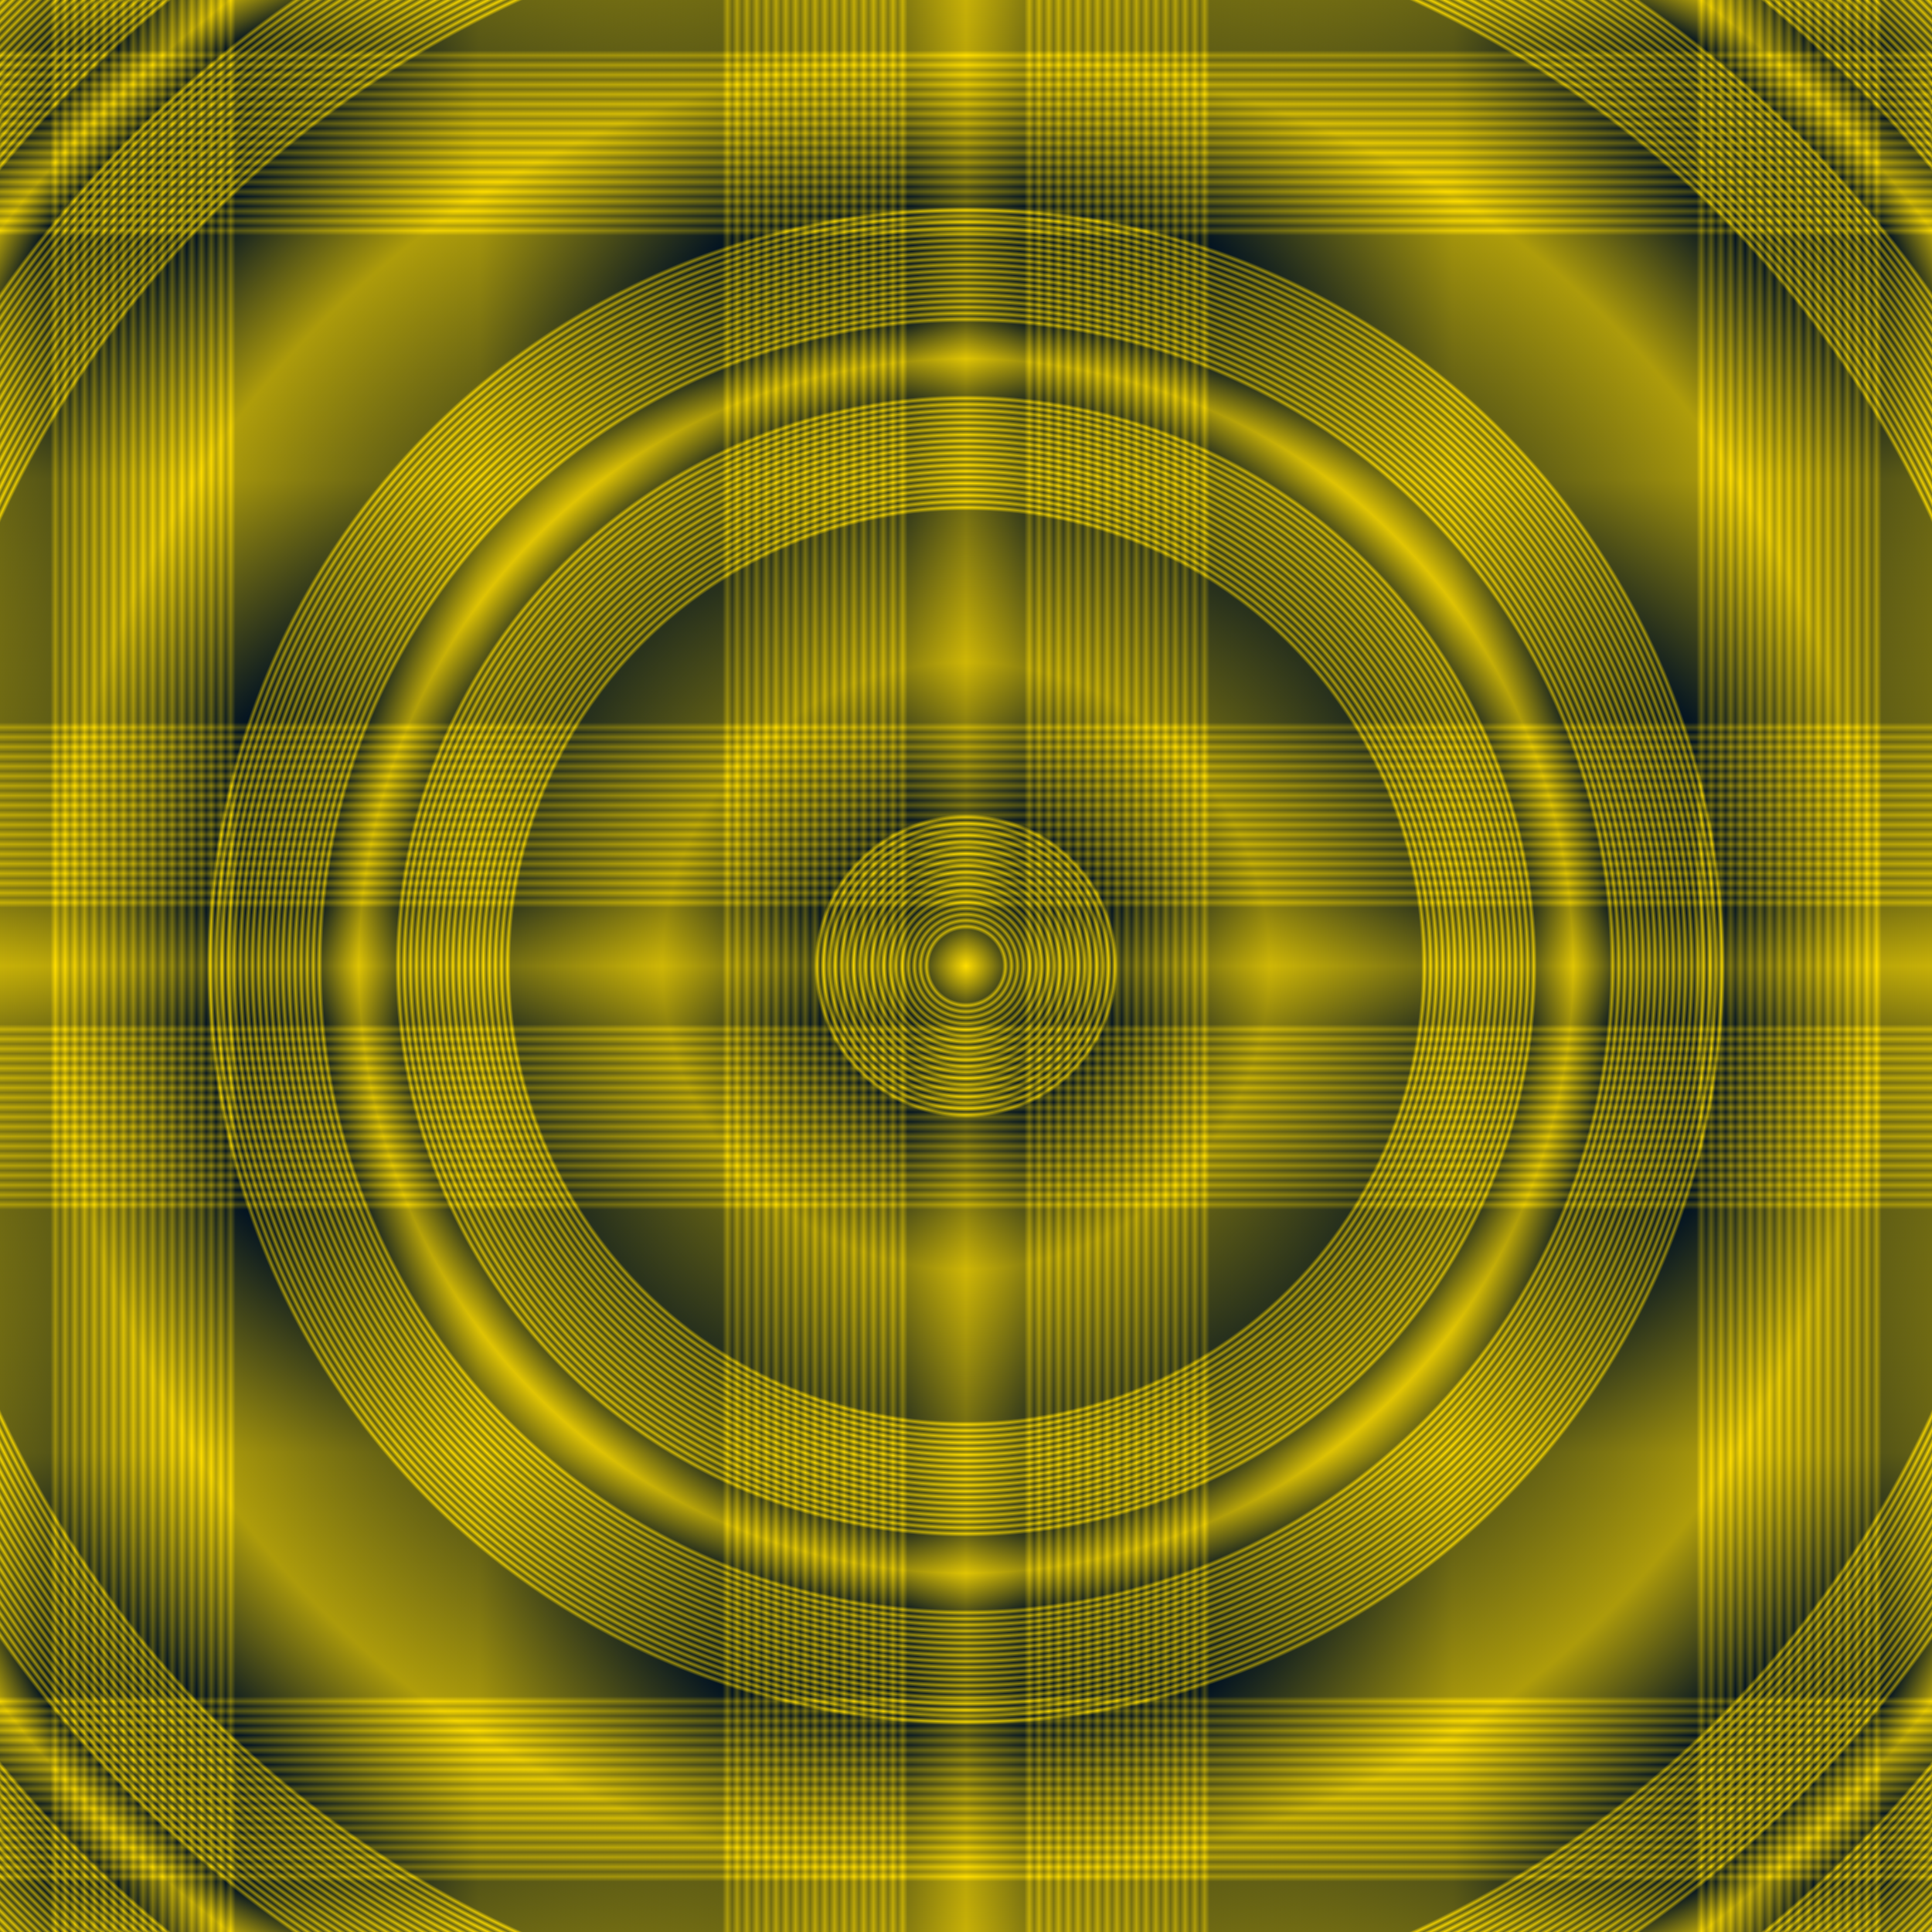
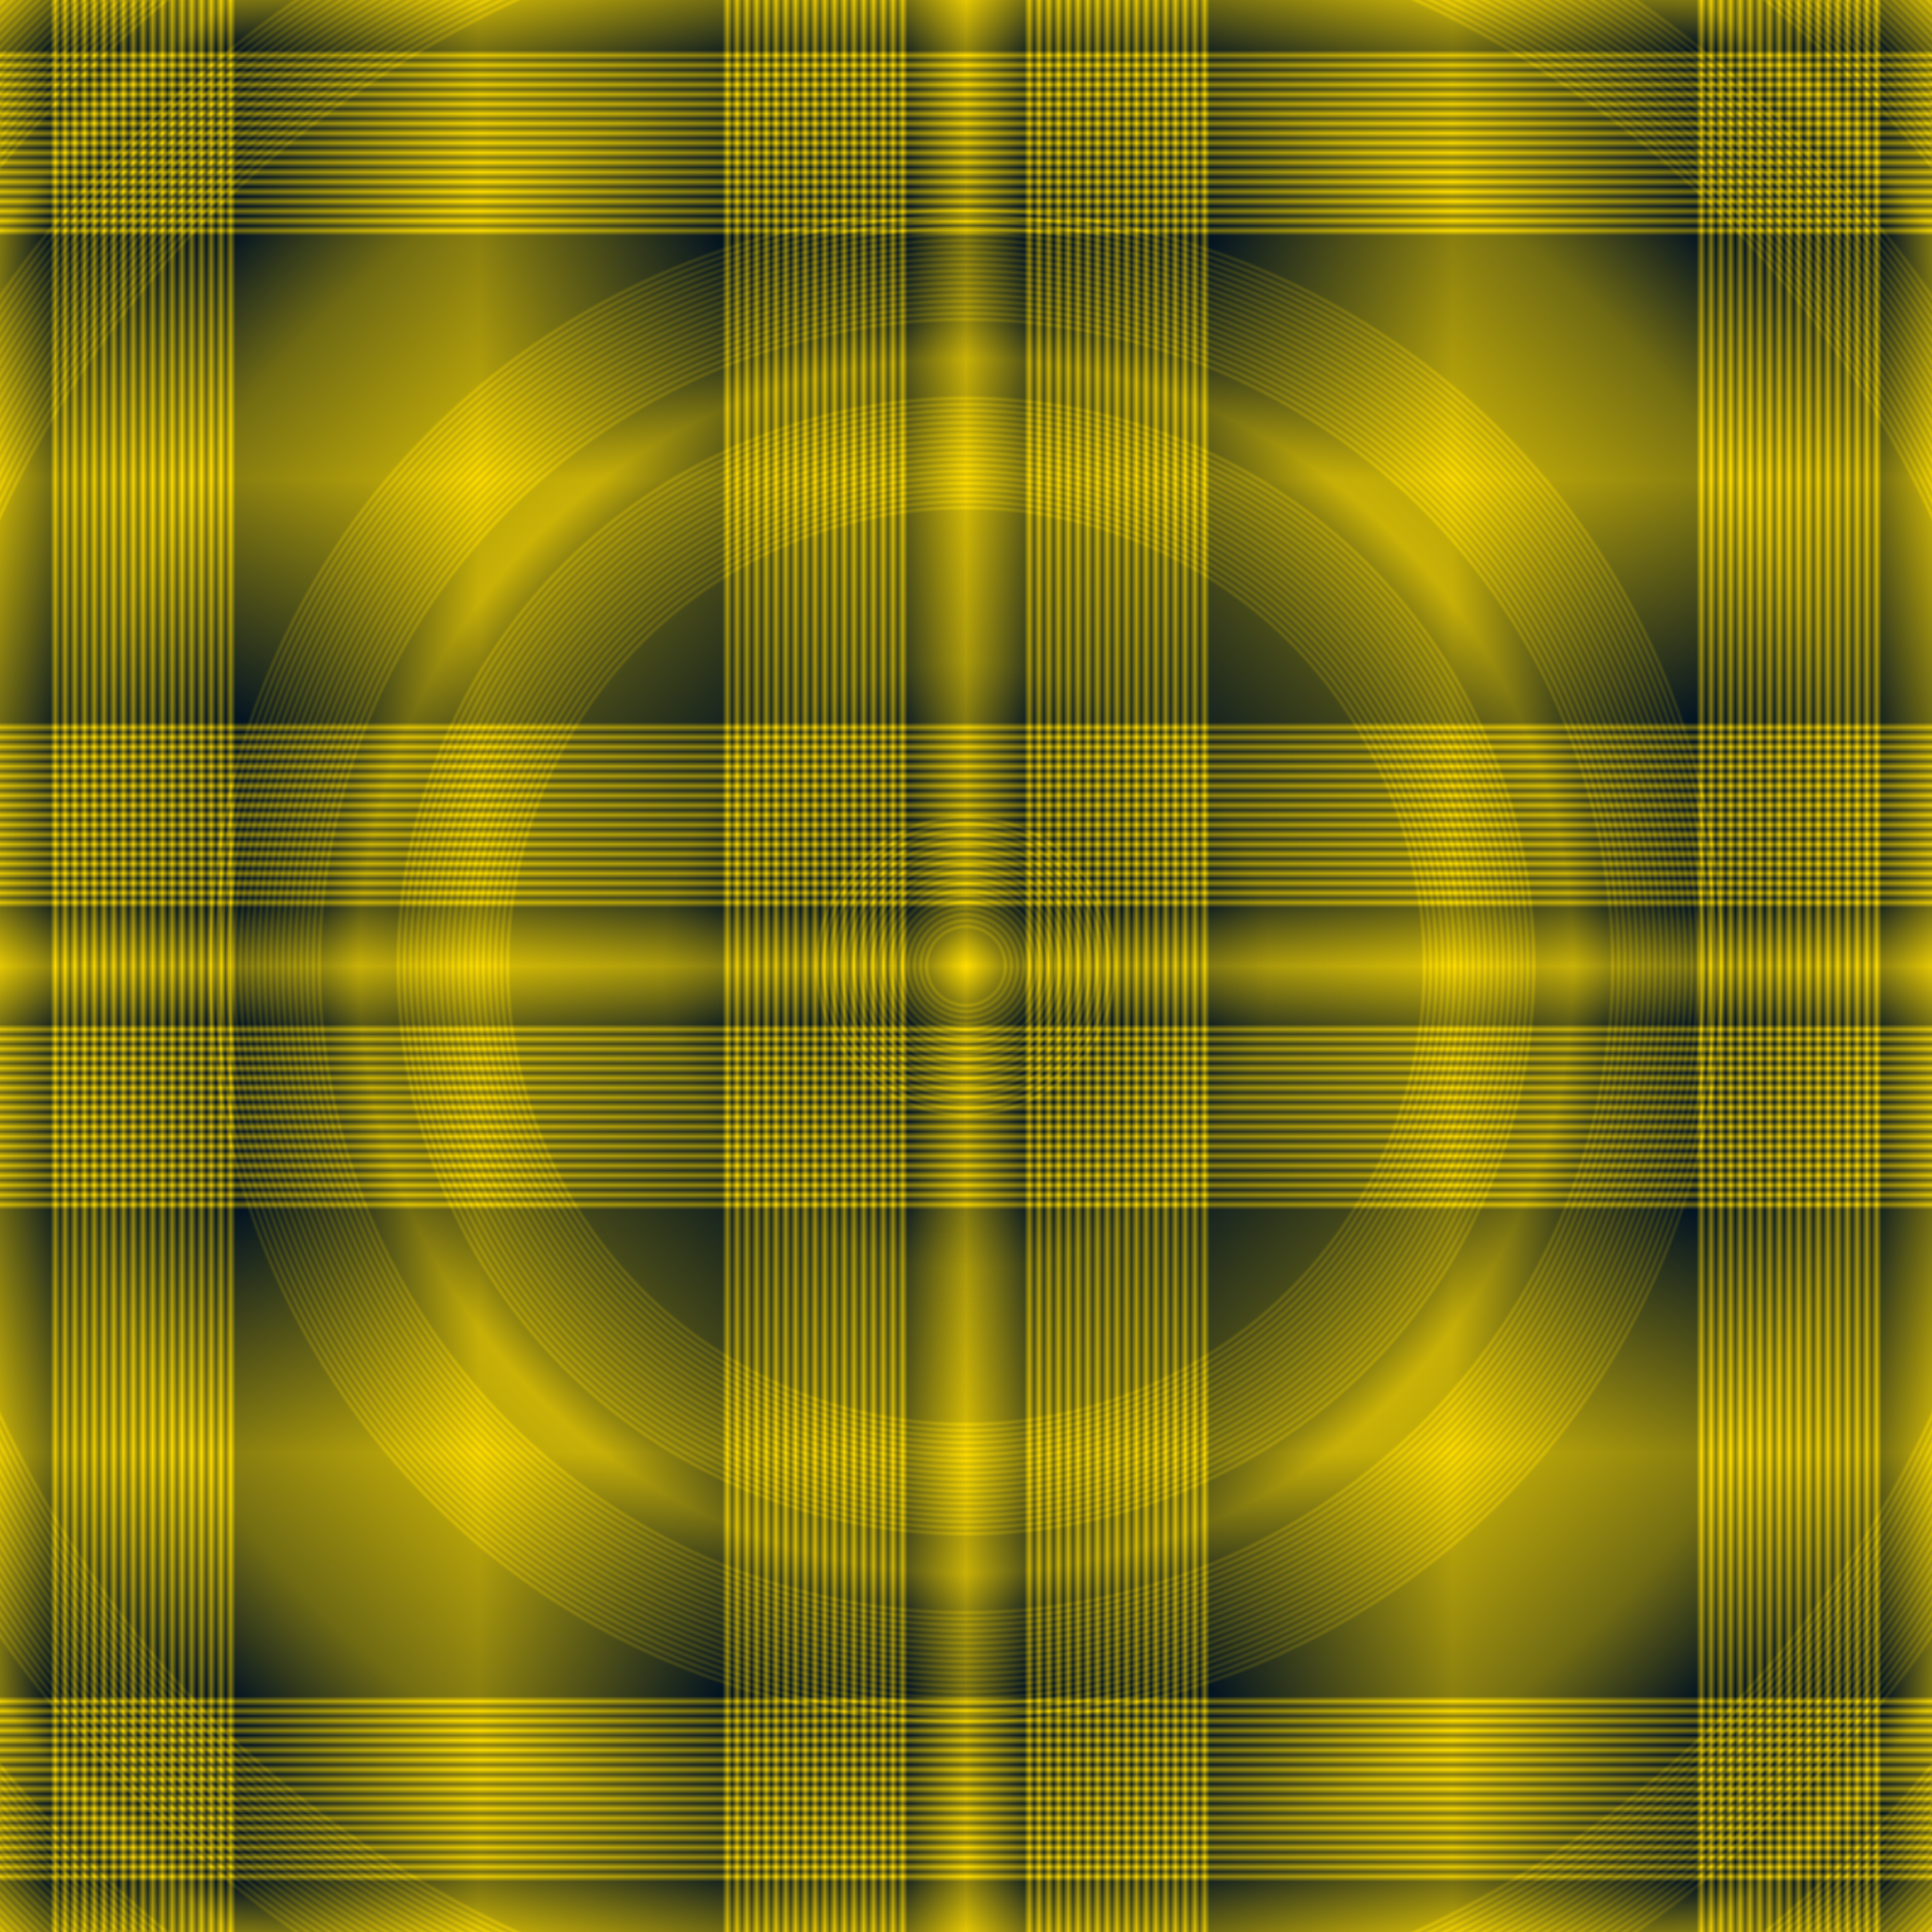
<svg xmlns="http://www.w3.org/2000/svg" xmlns:xlink="http://www.w3.org/1999/xlink" width="210mm" height="210mm" viewBox="0 0 210 210" version="1.1">
  <defs>
    <linearGradient id="linearGradient7" x1="0%" y1="0%" x2="0%" y2="25%" spreadMethod="reflect">
      <stop offset="0.00" style="stop-color:#ffdd00;stop-opacity:1" />
      <stop offset="0.12" style="stop-color:#001122;stop-opacity:1" />
      <stop offset="0.13" style="stop-color:#ffdd00;stop-opacity:1" />
      <stop offset="0.14" style="stop-color:#001122;stop-opacity:1" />
      <stop offset="0.15" style="stop-color:#ffdd00;stop-opacity:1" />
      <stop offset="0.16" style="stop-color:#001122;stop-opacity:1" />
      <stop offset="0.17" style="stop-color:#ffdd00;stop-opacity:1" />
      <stop offset="0.18" style="stop-color:#001122;stop-opacity:1" />
      <stop offset="0.19" style="stop-color:#ffdd00;stop-opacity:1" />
      <stop offset="0.20" style="stop-color:#001122;stop-opacity:1" />
      <stop offset="0.21" style="stop-color:#ffdd00;stop-opacity:1" />
      <stop offset="0.22" style="stop-color:#001122;stop-opacity:1" />
      <stop offset="0.23" style="stop-color:#ffdd00;stop-opacity:1" />
      <stop offset="0.24" style="stop-color:#001122;stop-opacity:1" />
      <stop offset="0.25" style="stop-color:#ffdd00;stop-opacity:1" />
      <stop offset="0.26" style="stop-color:#001122;stop-opacity:1" />
      <stop offset="0.27" style="stop-color:#ffdd00;stop-opacity:1" />
      <stop offset="0.28" style="stop-color:#001122;stop-opacity:1" />
      <stop offset="0.29" style="stop-color:#ffdd00;stop-opacity:1" />
      <stop offset="0.30" style="stop-color:#001122;stop-opacity:1" />
      <stop offset="0.31" style="stop-color:#ffdd00;stop-opacity:1" />
      <stop offset="0.32" style="stop-color:#001122;stop-opacity:1" />
      <stop offset="0.33" style="stop-color:#ffdd00;stop-opacity:1" />
      <stop offset="0.34" style="stop-color:#001122;stop-opacity:1" />
      <stop offset="0.35" style="stop-color:#ffdd00;stop-opacity:1" />
      <stop offset="0.36" style="stop-color:#001122;stop-opacity:1" />
      <stop offset="0.37" style="stop-color:#ffdd00;stop-opacity:1" />
      <stop offset="0.38" style="stop-color:#001122;stop-opacity:1" />
      <stop offset="0.39" style="stop-color:#ffdd00;stop-opacity:1" />
      <stop offset="0.40" style="stop-color:#001122;stop-opacity:1" />
      <stop offset="0.41" style="stop-color:#ffdd00;stop-opacity:1" />
      <stop offset="0.42" style="stop-color:#001122;stop-opacity:1" />
      <stop offset="0.43" style="stop-color:#ffdd00;stop-opacity:1" />
      <stop offset="0.44" style="stop-color:#001122;stop-opacity:1" />
      <stop offset="0.45" style="stop-color:#ffdd00;stop-opacity:1" />
      <stop offset="0.46" style="stop-color:#001122;stop-opacity:1" />
      <stop offset="0.47" style="stop-color:#ffdd00;stop-opacity:1" />
      <stop offset="0.48" style="stop-color:#001122;stop-opacity:1" />
      <stop offset="0.49" style="stop-color:#ffdd00;stop-opacity:1" />
      <stop offset="0.50" style="stop-color:#001122;stop-opacity:1" />
      <stop offset="1.00" style="stop-color:#ffdd00;stop-opacity:1" />
    </linearGradient>
    <radialGradient xlink:href="#linearGradient7" id="radialGradient77824" spreadMethod="reflect" cx="105" cy="105" fx="105" fy="105" r="33" gradientUnits="userSpaceOnUse" />
  </defs>
  <rect style="        fill:url(#linearGradient7);        fill-opacity:1;" width="210" height="210" x="0" y="0" />
  <rect style="        fill:url(#linearGradient7);        fill-opacity:0.5;" transform="rotate(90, 105, 105)" width="210" height="210" x="0" y="0" />
-   <rect style="        fill:url(#radialGradient77824);        fill-opacity:0.5;" width="210" height="210" x="0" y="0" />
+   <rect style="        fill:url(#radialGradient77824);        fill-opacity:0.13;" width="210" height="210" x="0" y="0" />
</svg>
